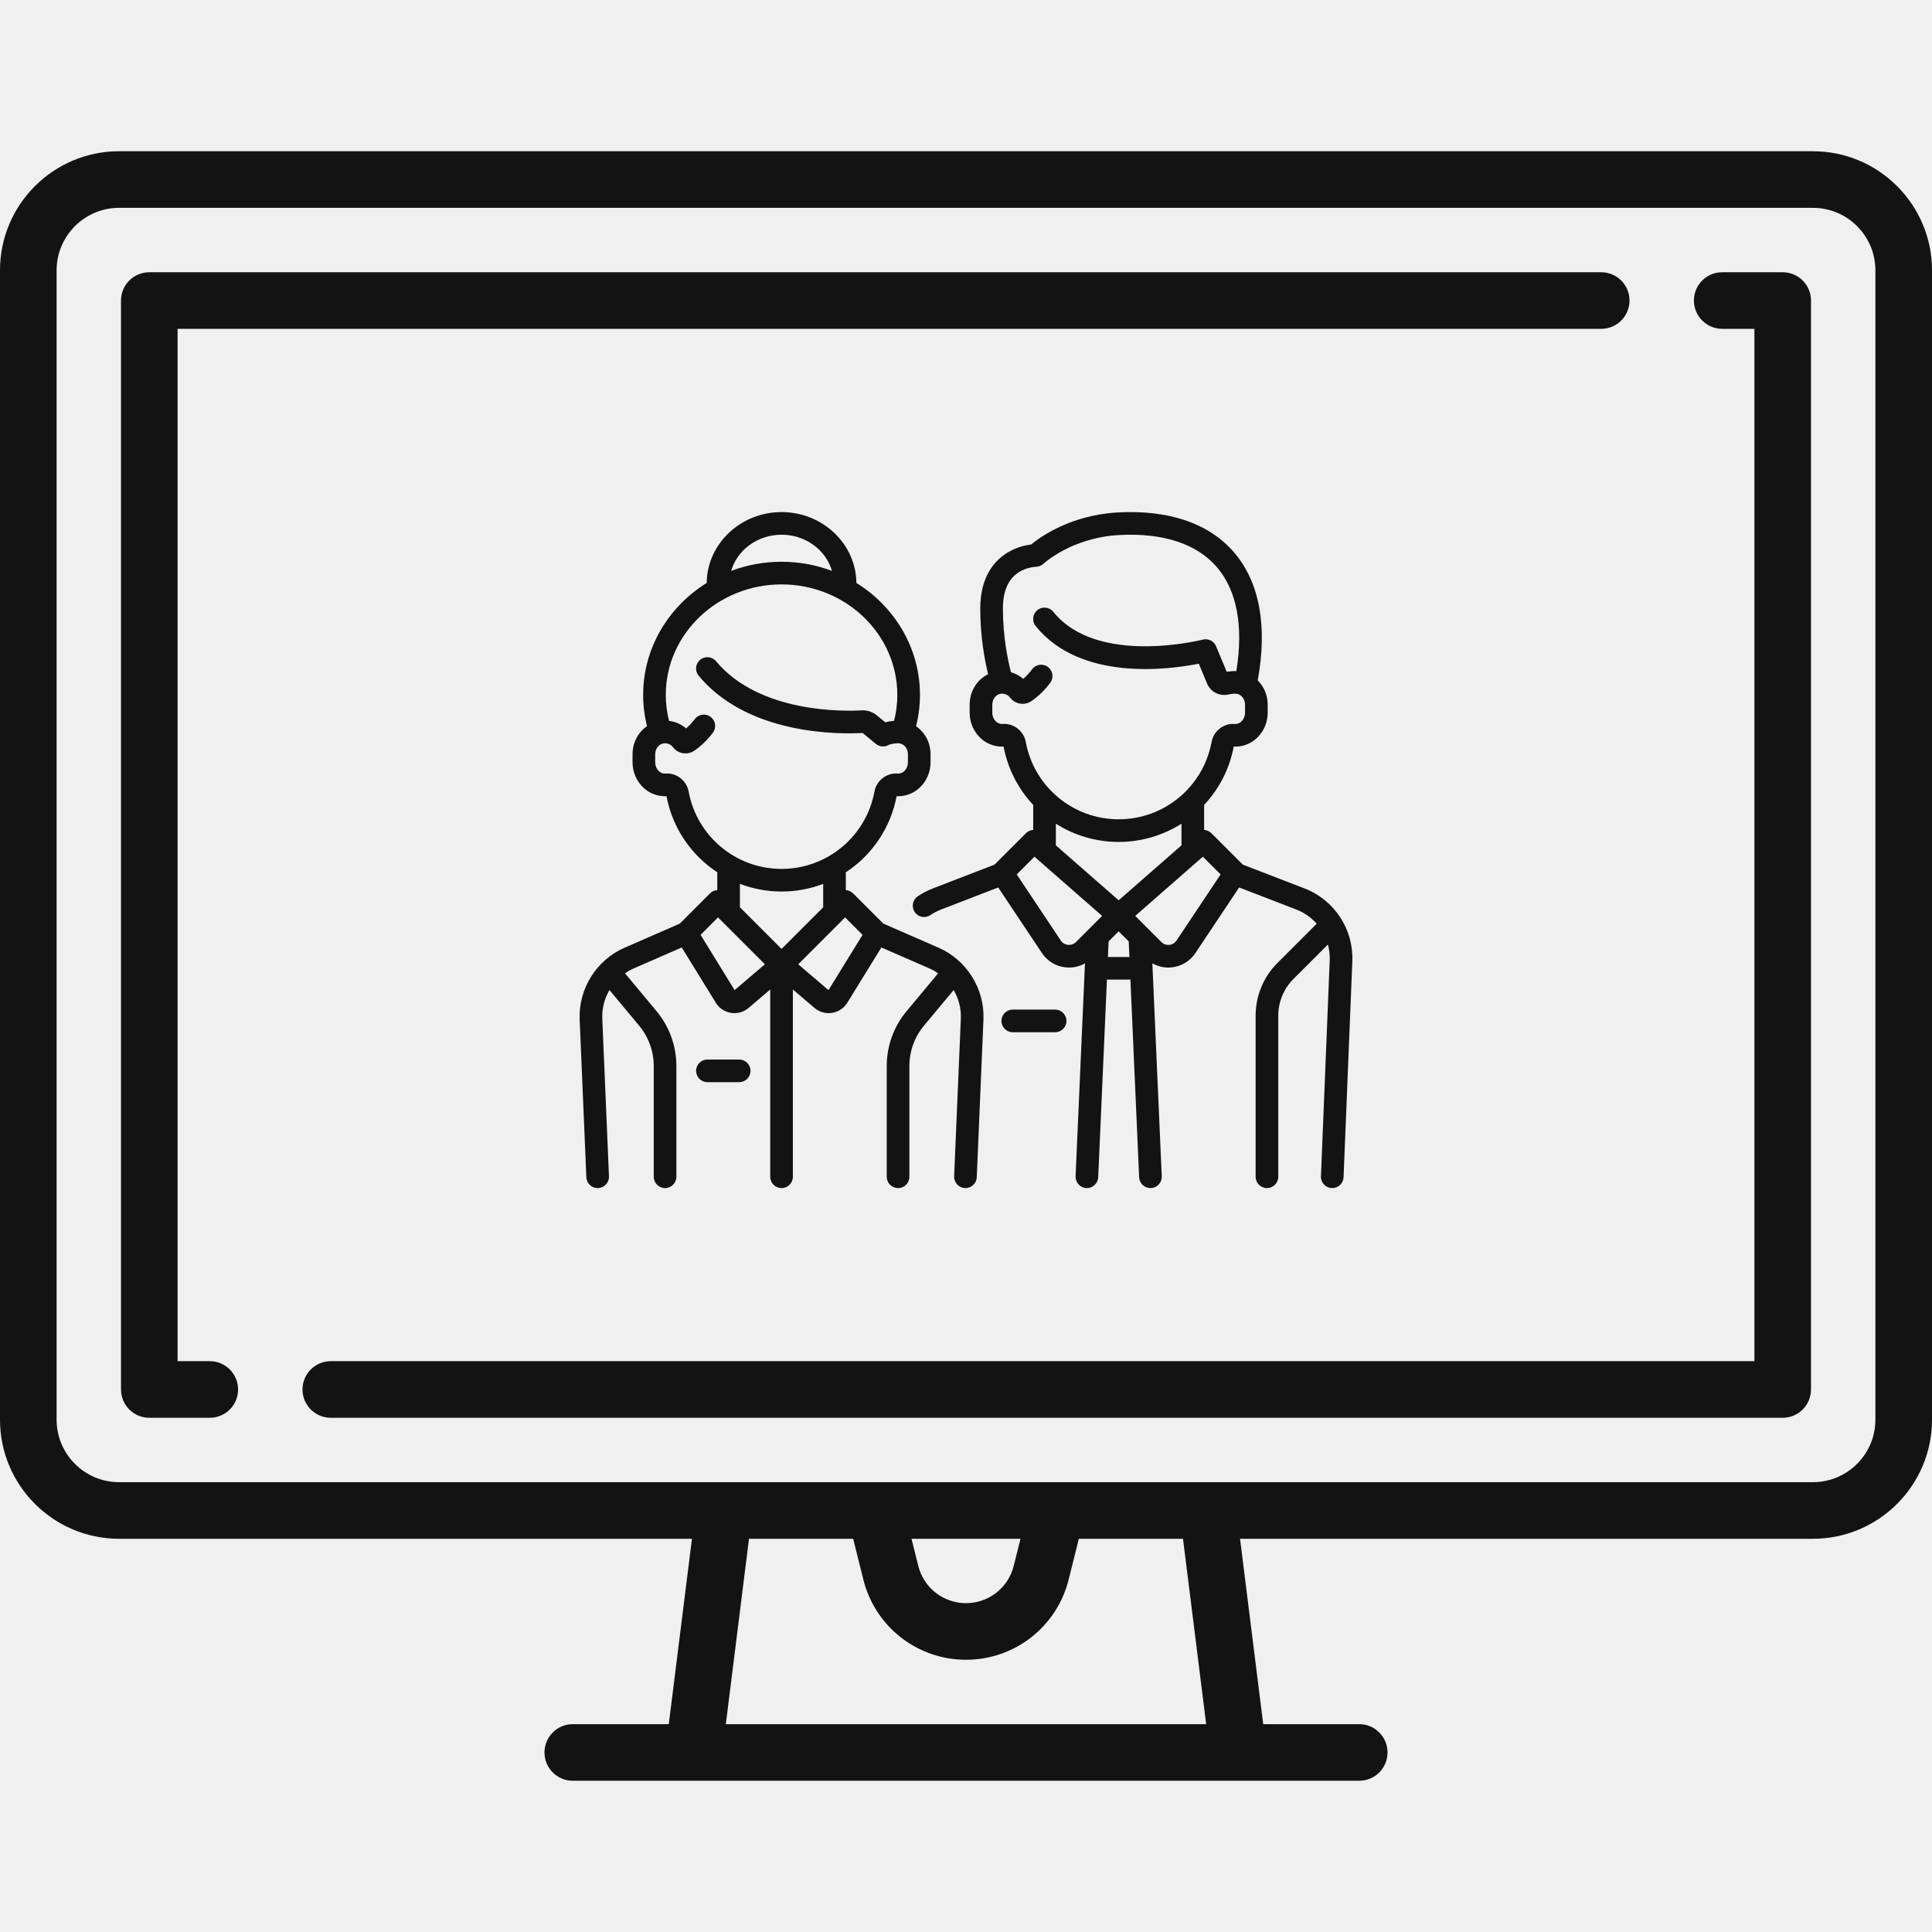
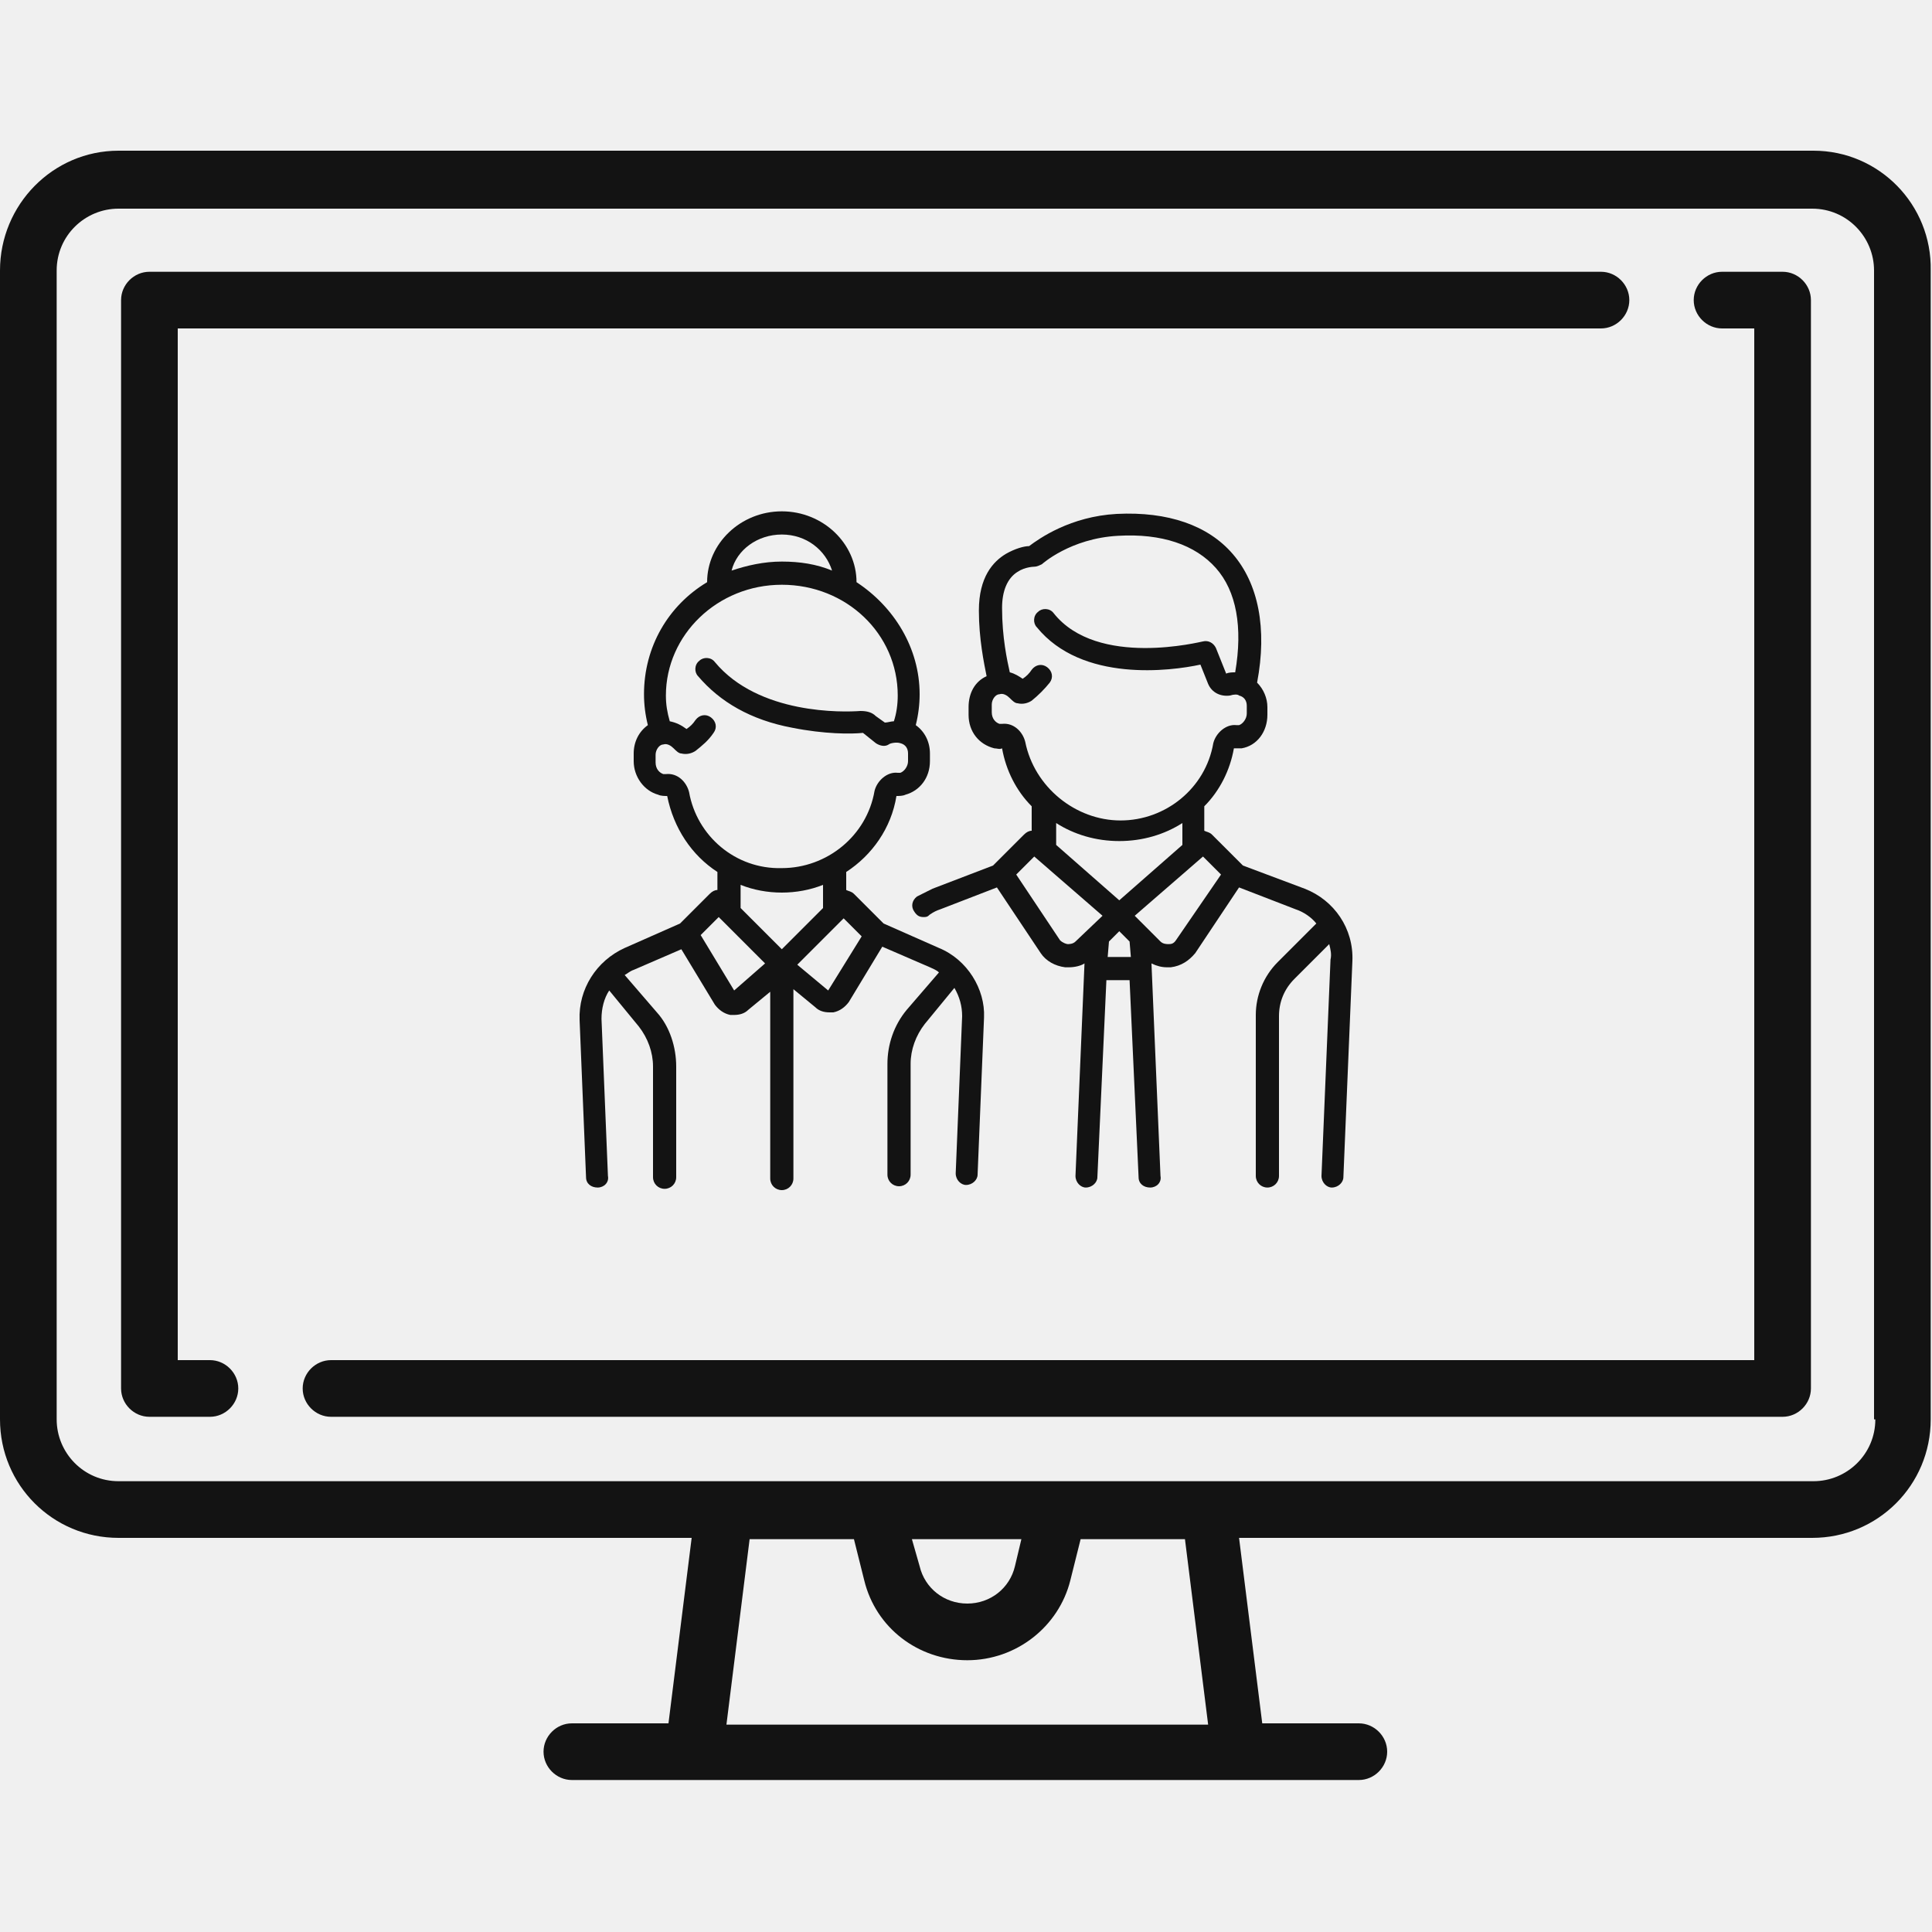
- <svg xmlns="http://www.w3.org/2000/svg" width="150" height="150" viewBox="0 0 150 150" fill="none">
-   <path fill-rule="evenodd" clip-rule="evenodd" d="M140.757 11.742H9.243C4.146 11.742 0 15.889 0 20.985V110.227C0 115.324 4.146 119.47 9.243 119.47H53.723L51.924 133.863H44.47C43.256 133.863 42.273 134.847 42.273 136.06C42.273 137.274 43.256 138.257 44.47 138.257H105.53C106.744 138.257 107.728 137.274 107.728 136.06C107.728 134.847 106.744 133.863 105.53 133.863H98.076L96.277 119.47H140.757C145.854 119.47 150 115.324 150 110.227V20.985C150 15.889 145.854 11.742 140.757 11.742ZM56.353 133.863L58.152 119.47H66.239L67.032 122.643C67.948 126.306 71.225 128.863 75 128.863C78.776 128.863 82.052 126.306 82.968 122.643L83.761 119.47H91.848L93.647 133.863H56.353ZM70.769 119.47H79.231L78.704 121.577C78.279 123.28 76.755 124.469 75 124.469C73.244 124.469 71.721 123.279 71.295 121.577L70.769 119.47ZM145.605 110.227C145.605 112.9 143.43 115.075 140.757 115.075H9.243C6.57 115.075 4.395 112.9 4.395 110.227V20.985C4.395 18.312 6.57 16.137 9.243 16.137H140.757C143.43 16.137 145.605 18.312 145.605 20.985V110.227ZM124.318 21.137H11.591C10.377 21.137 9.394 22.12 9.394 23.334V107.879C9.394 109.092 10.377 110.076 11.591 110.076H16.288C17.502 110.076 18.485 109.092 18.485 107.879C18.485 106.665 17.502 105.681 16.288 105.681H13.788V25.531H124.318C125.531 25.531 126.515 24.547 126.515 23.334C126.515 22.12 125.531 21.137 124.318 21.137ZM133.712 21.137H138.409C139.622 21.137 140.606 22.12 140.606 23.334V107.879C140.606 109.092 139.622 110.076 138.409 110.076H25.682C24.468 110.076 23.485 109.092 23.485 107.879C23.485 106.665 24.468 105.681 25.682 105.681H136.212V25.531H133.712C132.498 25.531 131.514 24.547 131.514 23.334C131.514 22.12 132.498 21.137 133.712 21.137Z" fill="#131313" />
-   <g clip-path="url(#clip0)">
-     <path d="M81.919 78.385H78.63C78.145 78.385 77.751 78.779 77.751 79.264C77.751 79.75 78.145 80.143 78.63 80.143H81.919C82.405 80.143 82.798 79.75 82.798 79.264C82.798 78.779 82.405 78.385 81.919 78.385Z" fill="#131313" />
-     <path d="M101.279 68.976L96.493 67.13L94.053 64.69C93.896 64.533 93.694 64.448 93.488 64.435V62.493C94.638 61.267 95.457 59.714 95.787 57.965C95.992 57.974 96.199 57.958 96.404 57.916C97.573 57.676 98.422 56.591 98.422 55.336V54.695C98.422 53.969 98.127 53.302 97.648 52.826C98.424 48.605 97.785 45.165 95.791 42.862C93.862 40.635 90.755 39.571 86.806 39.785C83.157 39.982 80.802 41.661 80.055 42.275C79.647 42.323 78.951 42.467 78.247 42.889C77.27 43.475 76.107 44.706 76.107 47.241C76.107 49.452 76.46 51.299 76.716 52.346C75.858 52.764 75.284 53.67 75.284 54.705V55.336C75.284 56.591 76.133 57.676 77.303 57.916C77.507 57.958 77.714 57.974 77.919 57.965C78.249 59.714 79.068 61.267 80.218 62.493V64.435C80.012 64.448 79.81 64.533 79.653 64.69L77.213 67.13L72.427 68.976C72.013 69.136 71.618 69.343 71.252 69.591C70.85 69.864 70.746 70.411 71.019 70.812C71.189 71.062 71.465 71.197 71.746 71.197C71.916 71.197 72.088 71.148 72.24 71.045C72.495 70.872 72.771 70.727 73.06 70.616L77.501 68.903L80.898 73.997C81.319 74.628 81.993 75.034 82.749 75.108C82.833 75.117 82.917 75.121 83 75.121C83.437 75.121 83.862 75.006 84.237 74.793L83.508 91.325C83.487 91.81 83.863 92.22 84.348 92.242C84.361 92.242 84.374 92.242 84.387 92.242C84.855 92.242 85.244 91.874 85.264 91.402L85.941 76.057H87.765L88.442 91.402C88.463 91.874 88.852 92.242 89.319 92.242C89.332 92.242 89.345 92.242 89.359 92.242C89.844 92.22 90.219 91.81 90.198 91.325L89.469 74.793C89.845 75.006 90.269 75.121 90.706 75.121C90.79 75.121 90.874 75.117 90.958 75.108C91.713 75.034 92.388 74.628 92.809 73.997L96.205 68.903L100.646 70.616C101.269 70.856 101.806 71.239 102.227 71.718L99.189 74.757C98.091 75.854 97.486 77.314 97.486 78.867V91.364C97.486 91.849 97.879 92.242 98.365 92.242C98.85 92.242 99.244 91.849 99.244 91.364V78.867C99.244 77.784 99.666 76.765 100.431 75.999L103.098 73.332C103.205 73.725 103.256 74.138 103.239 74.561L102.558 91.328C102.538 91.813 102.915 92.222 103.4 92.242C103.413 92.242 103.425 92.243 103.437 92.243C103.906 92.243 104.295 91.872 104.314 91.399L104.995 74.632C105.095 72.145 103.602 69.872 101.279 68.976ZM79.64 57.602C79.485 56.758 78.703 56.145 77.86 56.208C77.793 56.212 77.725 56.208 77.655 56.194C77.306 56.122 77.042 55.753 77.042 55.336V54.705C77.042 54.297 77.315 53.93 77.662 53.869C77.956 53.817 78.237 53.925 78.415 54.157C78.576 54.367 78.791 54.518 79.037 54.592C79.397 54.701 79.794 54.637 80.099 54.421C80.649 54.033 81.134 53.559 81.54 53.012C81.83 52.623 81.749 52.072 81.36 51.783C80.97 51.493 80.42 51.574 80.13 51.963C79.927 52.236 79.698 52.484 79.445 52.703C79.167 52.465 78.841 52.292 78.492 52.194C78.267 51.329 77.865 49.476 77.865 47.24C77.865 45.894 78.28 44.948 79.098 44.429C79.737 44.024 80.412 44.008 80.412 44.008C80.636 44.008 80.855 43.919 81.018 43.765C81.04 43.745 83.2 41.74 86.9 41.54C90.287 41.357 92.902 42.212 94.462 44.013C96.034 45.828 96.557 48.615 95.989 52.103C95.754 52.095 95.496 52.113 95.24 52.155L94.414 50.172C94.245 49.768 93.804 49.549 93.38 49.66C93.298 49.681 85.182 51.739 81.779 47.502C81.475 47.123 80.922 47.063 80.543 47.367C80.165 47.671 80.104 48.224 80.408 48.602C83.883 52.929 90.779 51.988 93.075 51.529L93.713 53.062C93.988 53.722 94.69 54.082 95.383 53.918C95.667 53.851 95.938 53.85 96.04 53.87C96.396 53.941 96.664 54.295 96.664 54.695V55.336C96.664 55.753 96.4 56.122 96.051 56.194C95.982 56.208 95.913 56.212 95.846 56.208C95.003 56.146 94.222 56.758 94.067 57.602C93.427 61.083 90.394 63.61 86.853 63.61C83.313 63.61 80.279 61.083 79.64 57.602ZM83.539 73.139C83.316 73.362 83.057 73.373 82.922 73.359C82.787 73.346 82.535 73.284 82.36 73.022L78.939 67.89L80.315 66.514L85.567 71.11L83.539 73.139ZM86.018 74.3L86.071 73.092L86.853 72.31L87.635 73.092L87.688 74.3H86.018ZM86.853 69.899L81.976 65.632V63.95C83.394 64.852 85.072 65.368 86.853 65.368C88.635 65.368 90.312 64.852 91.73 63.95V65.632L86.853 69.899ZM91.346 73.022C91.171 73.284 90.919 73.346 90.784 73.359C90.65 73.373 90.391 73.362 90.168 73.139L88.139 71.11L93.391 66.514L94.767 67.89L91.346 73.022Z" fill="#131313" />
-     <path d="M72.873 73.582L68.581 71.709L66.235 69.363C66.078 69.206 65.876 69.121 65.67 69.108V67.725C67.675 66.408 69.142 64.312 69.614 61.816C69.844 61.826 70.078 61.804 70.307 61.749C71.432 61.483 72.248 60.406 72.248 59.187V58.546C72.248 57.656 71.806 56.855 71.122 56.385C71.323 55.587 71.426 54.771 71.426 53.95C71.426 50.309 69.458 47.101 66.491 45.26C66.459 42.221 63.865 39.758 60.68 39.758C57.494 39.758 54.9 42.221 54.868 45.26C51.902 47.101 49.934 50.309 49.934 53.95C49.934 54.769 50.035 55.582 50.236 56.378C49.551 56.845 49.111 57.65 49.111 58.556V59.187C49.111 60.406 49.927 61.483 51.052 61.749C51.282 61.804 51.515 61.826 51.746 61.816C52.217 64.312 53.684 66.408 55.689 67.725V69.108C55.484 69.121 55.282 69.206 55.124 69.363L52.779 71.709L48.487 73.582C46.303 74.535 44.904 76.775 45.005 79.156L45.524 91.401C45.544 91.873 45.933 92.243 46.402 92.243C46.414 92.243 46.427 92.242 46.44 92.242C46.925 92.221 47.301 91.811 47.28 91.326L46.761 79.081C46.728 78.292 46.933 77.526 47.319 76.868L49.625 79.636C50.354 80.51 50.756 81.619 50.756 82.758V91.364C50.756 91.849 51.149 92.243 51.635 92.243C52.12 92.243 52.514 91.849 52.514 91.364V82.758C52.514 81.209 51.967 79.701 50.976 78.51L48.523 75.567C48.732 75.424 48.953 75.297 49.19 75.193L52.93 73.561L55.574 77.851C55.834 78.274 56.266 78.562 56.757 78.639C56.846 78.653 56.934 78.66 57.023 78.66C57.425 78.66 57.816 78.517 58.126 78.252L59.801 76.823V91.364C59.801 91.849 60.195 92.243 60.68 92.243C61.165 92.243 61.559 91.849 61.559 91.364V76.823L63.234 78.253C63.544 78.517 63.935 78.66 64.337 78.66C64.425 78.66 64.514 78.653 64.602 78.639C65.094 78.562 65.525 78.275 65.786 77.851L68.429 73.561L72.169 75.193C72.406 75.297 72.628 75.424 72.836 75.568L70.384 78.511C69.392 79.701 68.846 81.209 68.846 82.758V91.364C68.846 91.849 69.24 92.243 69.725 92.243C70.21 92.243 70.604 91.849 70.604 91.364V82.758C70.604 81.62 71.005 80.511 71.734 79.636L74.041 76.868C74.427 77.526 74.632 78.292 74.599 79.081L74.079 91.327C74.059 91.811 74.435 92.221 74.92 92.242C74.933 92.243 74.946 92.243 74.958 92.243C75.427 92.243 75.816 91.873 75.836 91.401L76.355 79.156C76.456 76.775 75.056 74.535 72.873 73.582ZM60.68 41.515C62.55 41.515 64.127 42.708 64.594 44.325C63.38 43.867 62.06 43.615 60.68 43.615C59.3 43.615 57.979 43.867 56.766 44.325C57.232 42.708 58.81 41.515 60.68 41.515ZM53.466 61.453C53.311 60.609 52.529 59.996 51.687 60.059C51.612 60.064 51.535 60.057 51.457 60.039C51.122 59.96 50.869 59.593 50.869 59.187V58.556C50.869 58.148 51.142 57.781 51.489 57.72C51.783 57.668 52.064 57.776 52.241 58.008C52.403 58.218 52.618 58.368 52.864 58.443C53.224 58.552 53.621 58.488 53.926 58.272C54.467 57.89 54.946 57.425 55.348 56.888C55.64 56.5 55.561 55.949 55.173 55.658C54.785 55.366 54.234 55.445 53.943 55.833C53.743 56.098 53.519 56.34 53.272 56.554C52.896 56.232 52.435 56.031 51.946 55.97C51.777 55.308 51.691 54.631 51.691 53.95C51.691 49.221 55.724 45.373 60.68 45.373C65.636 45.373 69.668 49.22 69.668 53.95C69.668 54.63 69.583 55.305 69.415 55.966C69.183 55.984 68.948 56.022 68.731 56.079L68.07 55.535C67.738 55.263 67.32 55.126 66.897 55.151C65.605 55.227 58.989 55.402 55.595 51.34C55.283 50.967 54.729 50.917 54.357 51.229C53.984 51.54 53.935 52.094 54.246 52.467C55.92 54.47 58.375 55.825 61.544 56.493C63.97 57.005 66.126 56.956 66.971 56.907L68.002 57.755C68.286 57.988 68.683 58.021 69.001 57.836C69.15 57.755 69.65 57.678 69.867 57.721C70.223 57.792 70.491 58.146 70.491 58.546V59.187C70.491 59.593 70.238 59.96 69.903 60.039C69.825 60.057 69.748 60.064 69.673 60.058C68.832 59.997 68.048 60.609 67.893 61.453C67.254 64.934 64.22 67.461 60.68 67.461C57.139 67.461 54.106 64.934 53.466 61.453ZM57.035 76.873L54.392 72.582L55.746 71.227L59.386 74.867L57.035 76.873ZM60.68 73.675L57.447 70.442V68.624C58.456 69.008 59.547 69.219 60.68 69.219C61.813 69.219 62.903 69.008 63.912 68.624V70.442L60.68 73.675ZM64.324 76.873L61.974 74.867L65.614 71.227L66.968 72.582L64.324 76.873Z" fill="#131313" />
-     <path d="M57.391 82.262H54.924C54.438 82.262 54.045 82.655 54.045 83.141C54.045 83.626 54.438 84.019 54.924 84.019H57.391C57.876 84.019 58.27 83.626 58.27 83.141C58.27 82.655 57.876 82.262 57.391 82.262Z" fill="#131313" />
+ <svg xmlns="http://www.w3.org/2000/svg" version="1.1" id="Слой_1" x="0px" y="0px" viewBox="0 0 150 150" style="enable-background:new 0 0 150 150;" xml:space="preserve">
+   <style type="text/css">
+ 	.st0{fill:#131313;}
+ </style>
+   <path class="st0" d="M140.8,11.7H9.2C4.1,11.7,0,15.9,0,21v89.2c0,5.1,4.1,9.2,9.2,9.2h44.5l-1.8,14.4h-7.5c-1.2,0-2.2,1-2.2,2.2  c0,1.2,1,2.2,2.2,2.2h61.1c1.2,0,2.2-1,2.2-2.2c0-1.2-1-2.2-2.2-2.2h-7.5l-1.8-14.4h44.5c5.1,0,9.2-4.1,9.2-9.2V21  C150,15.9,145.9,11.7,140.8,11.7z M56.4,133.9l1.8-14.4h8.1l0.8,3.2c0.9,3.7,4.2,6.2,8,6.2c3.8,0,7.1-2.6,8-6.2l0.8-3.2h8.1  l1.8,14.4H56.4z M70.8,119.5h8.5l-0.5,2.1c-0.4,1.7-1.9,2.9-3.7,2.9c-1.8,0-3.3-1.2-3.7-2.9L70.8,119.5z M145.6,110.2  c0,2.7-2.2,4.8-4.8,4.8H9.2c-2.7,0-4.8-2.2-4.8-4.8V21c0-2.7,2.2-4.8,4.8-4.8h131.5c2.7,0,4.8,2.2,4.8,4.8V110.2z M124.3,21.1H11.6  c-1.2,0-2.2,1-2.2,2.2v84.5c0,1.2,1,2.2,2.2,2.2h4.7c1.2,0,2.2-1,2.2-2.2c0-1.2-1-2.2-2.2-2.2h-2.5V25.5h110.5c1.2,0,2.2-1,2.2-2.2  C126.5,22.1,125.5,21.1,124.3,21.1z M133.7,21.1h4.7c1.2,0,2.2,1,2.2,2.2v84.5c0,1.2-1,2.2-2.2,2.2H25.7c-1.2,0-2.2-1-2.2-2.2  c0-1.2,1-2.2,2.2-2.2h110.5V25.5h-2.5c-1.2,0-2.2-1-2.2-2.2C131.5,22.1,132.5,21.1,133.7,21.1z" />
+   <g>
+     <path class="st0" d="M101.3,69l-4.8-1.8l-2.4-2.4c-0.2-0.2-0.4-0.2-0.6-0.3v-1.9c1.2-1.2,2-2.8,2.3-4.5c0.2,0,0.4,0,0.6,0   c1.2-0.2,2-1.3,2-2.6v-0.6c0-0.7-0.3-1.4-0.8-1.9c0.8-4.2,0.1-7.7-1.9-10c-1.9-2.2-5-3.3-9-3.1c-3.6,0.2-6,1.9-6.8,2.5   c-0.4,0-1.1,0.2-1.8,0.6c-1,0.6-2.1,1.8-2.1,4.4c0,2.2,0.4,4.1,0.6,5.1c-0.9,0.4-1.4,1.3-1.4,2.4v0.6c0,1.3,0.8,2.3,2,2.6   c0.2,0,0.4,0.1,0.6,0c0.3,1.7,1.1,3.3,2.3,4.5v1.9c-0.2,0-0.4,0.1-0.6,0.3l-2.4,2.4L72.4,69c-0.4,0.2-0.8,0.4-1.2,0.6   c-0.4,0.3-0.5,0.8-0.2,1.2c0.2,0.3,0.4,0.4,0.7,0.4c0.2,0,0.3,0,0.5-0.2c0.3-0.2,0.5-0.3,0.8-0.4l4.4-1.7l3.4,5.1   c0.4,0.6,1.1,1,1.9,1.1c0.1,0,0.2,0,0.3,0c0.4,0,0.9-0.1,1.2-0.3l-0.7,16.5c0,0.5,0.4,0.9,0.8,0.9c0,0,0,0,0,0   c0.5,0,0.9-0.4,0.9-0.8l0.7-15.3h1.8l0.7,15.3c0,0.5,0.4,0.8,0.9,0.8c0,0,0,0,0,0c0.5,0,0.9-0.4,0.8-0.9l-0.7-16.5   c0.4,0.2,0.8,0.3,1.2,0.3c0.1,0,0.2,0,0.3,0c0.8-0.1,1.4-0.5,1.9-1.1l3.4-5.1l4.4,1.7c0.6,0.2,1.2,0.6,1.6,1.1l-3,3   c-1.1,1.1-1.7,2.6-1.7,4.1v12.5c0,0.5,0.4,0.9,0.9,0.9c0.5,0,0.9-0.4,0.9-0.9V78.9c0-1.1,0.4-2.1,1.2-2.9l2.7-2.7   c0.1,0.4,0.2,0.8,0.1,1.2l-0.7,16.8c0,0.5,0.4,0.9,0.8,0.9c0,0,0,0,0,0c0.5,0,0.9-0.4,0.9-0.8l0.7-16.8   C105.1,72.1,103.6,69.9,101.3,69z M79.6,57.6c-0.2-0.8-0.9-1.5-1.8-1.4c-0.1,0-0.1,0-0.2,0c-0.3-0.1-0.6-0.4-0.6-0.9v-0.6   c0-0.4,0.3-0.8,0.6-0.8c0.3-0.1,0.6,0.1,0.8,0.3c0.2,0.2,0.4,0.4,0.6,0.4c0.4,0.1,0.8,0,1.1-0.2c0.5-0.4,1-0.9,1.4-1.4   c0.3-0.4,0.2-0.9-0.2-1.2c-0.4-0.3-0.9-0.2-1.2,0.2c-0.2,0.3-0.4,0.5-0.7,0.7c-0.3-0.2-0.6-0.4-1-0.5c-0.2-0.9-0.6-2.7-0.6-5   c0-1.3,0.4-2.3,1.2-2.8c0.6-0.4,1.3-0.4,1.3-0.4c0.2,0,0.4-0.1,0.6-0.2c0,0,2.2-2,5.9-2.2c3.4-0.2,6,0.7,7.6,2.5   c1.6,1.8,2.1,4.6,1.5,8.1c-0.2,0-0.5,0-0.7,0.1l-0.8-2c-0.2-0.4-0.6-0.6-1-0.5c-0.1,0-8.2,2.1-11.6-2.2c-0.3-0.4-0.9-0.4-1.2-0.1   c-0.4,0.3-0.4,0.9-0.1,1.2c3.5,4.3,10.4,3.4,12.7,2.9l0.6,1.5c0.3,0.7,1,1,1.7,0.9c0.3-0.1,0.6-0.1,0.7,0c0.4,0.1,0.6,0.4,0.6,0.8   v0.6c0,0.4-0.3,0.8-0.6,0.9c-0.1,0-0.1,0-0.2,0c-0.8-0.1-1.6,0.6-1.8,1.4c-0.6,3.5-3.7,6-7.2,6S80.3,61.1,79.6,57.6z M83.5,73.1   c-0.2,0.2-0.5,0.2-0.6,0.2c-0.1,0-0.4-0.1-0.6-0.3l-3.4-5.1l1.4-1.4l5.3,4.6L83.5,73.1z M86,74.3l0.1-1.2l0.8-0.8l0.8,0.8l0.1,1.2   H86z M86.9,69.9L82,65.6v-1.7c1.4,0.9,3.1,1.4,4.9,1.4c1.8,0,3.5-0.5,4.9-1.4v1.7L86.9,69.9z M91.3,73c-0.2,0.3-0.4,0.3-0.6,0.3   c-0.1,0-0.4,0-0.6-0.2l-2-2l5.3-4.6l1.4,1.4L91.3,73z" />
+     <path class="st0" d="M72.9,73.6l-4.3-1.9l-2.3-2.3c-0.2-0.2-0.4-0.2-0.6-0.3v-1.4c2-1.3,3.5-3.4,3.9-5.9c0.2,0,0.5,0,0.7-0.1   c1.1-0.3,1.9-1.3,1.9-2.6v-0.6c0-0.9-0.4-1.7-1.1-2.2c0.2-0.8,0.3-1.6,0.3-2.4c0-3.6-2-6.8-4.9-8.7c0-3-2.6-5.5-5.8-5.5   c-3.2,0-5.8,2.5-5.8,5.5c-3,1.8-4.9,5-4.9,8.7c0,0.8,0.1,1.6,0.3,2.4c-0.7,0.5-1.1,1.3-1.1,2.2v0.6c0,1.2,0.8,2.3,1.9,2.6   c0.2,0.1,0.5,0.1,0.7,0.1c0.5,2.5,1.9,4.6,3.9,5.9v1.4c-0.2,0-0.4,0.1-0.6,0.3l-2.3,2.3l-4.3,1.9c-2.2,1-3.6,3.2-3.5,5.6l0.5,12.2   c0,0.5,0.4,0.8,0.9,0.8c0,0,0,0,0,0c0.5,0,0.9-0.4,0.8-0.9l-0.5-12.2c0-0.8,0.2-1.6,0.6-2.2l2.3,2.8c0.7,0.9,1.1,2,1.1,3.1v8.6   c0,0.5,0.4,0.9,0.9,0.9s0.9-0.4,0.9-0.9v-8.6c0-1.5-0.5-3.1-1.5-4.2l-2.5-2.9c0.2-0.1,0.4-0.3,0.7-0.4l3.7-1.6l2.6,4.3   c0.3,0.4,0.7,0.7,1.2,0.8c0.1,0,0.2,0,0.3,0c0.4,0,0.8-0.1,1.1-0.4l1.7-1.4v14.5c0,0.5,0.4,0.9,0.9,0.9s0.9-0.4,0.9-0.9V76.8   l1.7,1.4c0.3,0.3,0.7,0.4,1.1,0.4c0.1,0,0.2,0,0.3,0c0.5-0.1,0.9-0.4,1.2-0.8l2.6-4.3l3.7,1.6c0.2,0.1,0.5,0.2,0.7,0.4l-2.5,2.9   c-1,1.2-1.5,2.7-1.5,4.2v8.6c0,0.5,0.4,0.9,0.9,0.9s0.9-0.4,0.9-0.9v-8.6c0-1.1,0.4-2.2,1.1-3.1l2.3-2.8c0.4,0.7,0.6,1.4,0.6,2.2   l-0.5,12.2c0,0.5,0.4,0.9,0.8,0.9c0,0,0,0,0,0c0.5,0,0.9-0.4,0.9-0.8l0.5-12.2C76.5,76.8,75.1,74.5,72.9,73.6z M60.7,41.5   c1.9,0,3.4,1.2,3.9,2.8c-1.2-0.5-2.5-0.7-3.9-0.7c-1.4,0-2.7,0.3-3.9,0.7C57.2,42.7,58.8,41.5,60.7,41.5z M53.5,61.5   c-0.2-0.8-0.9-1.5-1.8-1.4c-0.1,0-0.2,0-0.2,0c-0.3-0.1-0.6-0.4-0.6-0.9v-0.6c0-0.4,0.3-0.8,0.6-0.8c0.3-0.1,0.6,0.1,0.8,0.3   c0.2,0.2,0.4,0.4,0.6,0.4c0.4,0.1,0.8,0,1.1-0.2c0.5-0.4,1-0.8,1.4-1.4c0.3-0.4,0.2-0.9-0.2-1.2c-0.4-0.3-0.9-0.2-1.2,0.2   c-0.2,0.3-0.4,0.5-0.7,0.7c-0.4-0.3-0.8-0.5-1.3-0.6c-0.2-0.7-0.3-1.3-0.3-2c0-4.7,4-8.6,9-8.6s9,3.8,9,8.6c0,0.7-0.1,1.4-0.3,2   c-0.2,0-0.5,0.1-0.7,0.1l-0.7-0.5c-0.3-0.3-0.7-0.4-1.2-0.4c-1.3,0.1-7.9,0.3-11.3-3.8c-0.3-0.4-0.9-0.4-1.2-0.1   c-0.4,0.3-0.4,0.9-0.1,1.2c1.7,2,4.1,3.4,7.3,4C64,57,66.1,57,67,56.9l1,0.8c0.3,0.2,0.7,0.3,1,0.1c0.1-0.1,0.6-0.2,0.9-0.1   c0.4,0.1,0.6,0.4,0.6,0.8v0.6c0,0.4-0.3,0.8-0.6,0.9c-0.1,0-0.2,0-0.2,0c-0.8-0.1-1.6,0.6-1.8,1.4c-0.6,3.5-3.7,6-7.2,6   C57.1,67.5,54.1,64.9,53.5,61.5z M57,76.9l-2.6-4.3l1.4-1.4l3.6,3.6L57,76.9z M60.7,73.7l-3.2-3.2v-1.8c1,0.4,2.1,0.6,3.2,0.6   c1.1,0,2.2-0.2,3.2-0.6v1.8L60.7,73.7z M64.3,76.9l-2.4-2l3.6-3.6l1.4,1.4L64.3,76.9z" />
  </g>
-   <defs>
-     <clipPath id="clip0">
-       <rect width="60" height="60" fill="white" transform="translate(45 36)" />
-     </clipPath>
-   </defs>
</svg>
